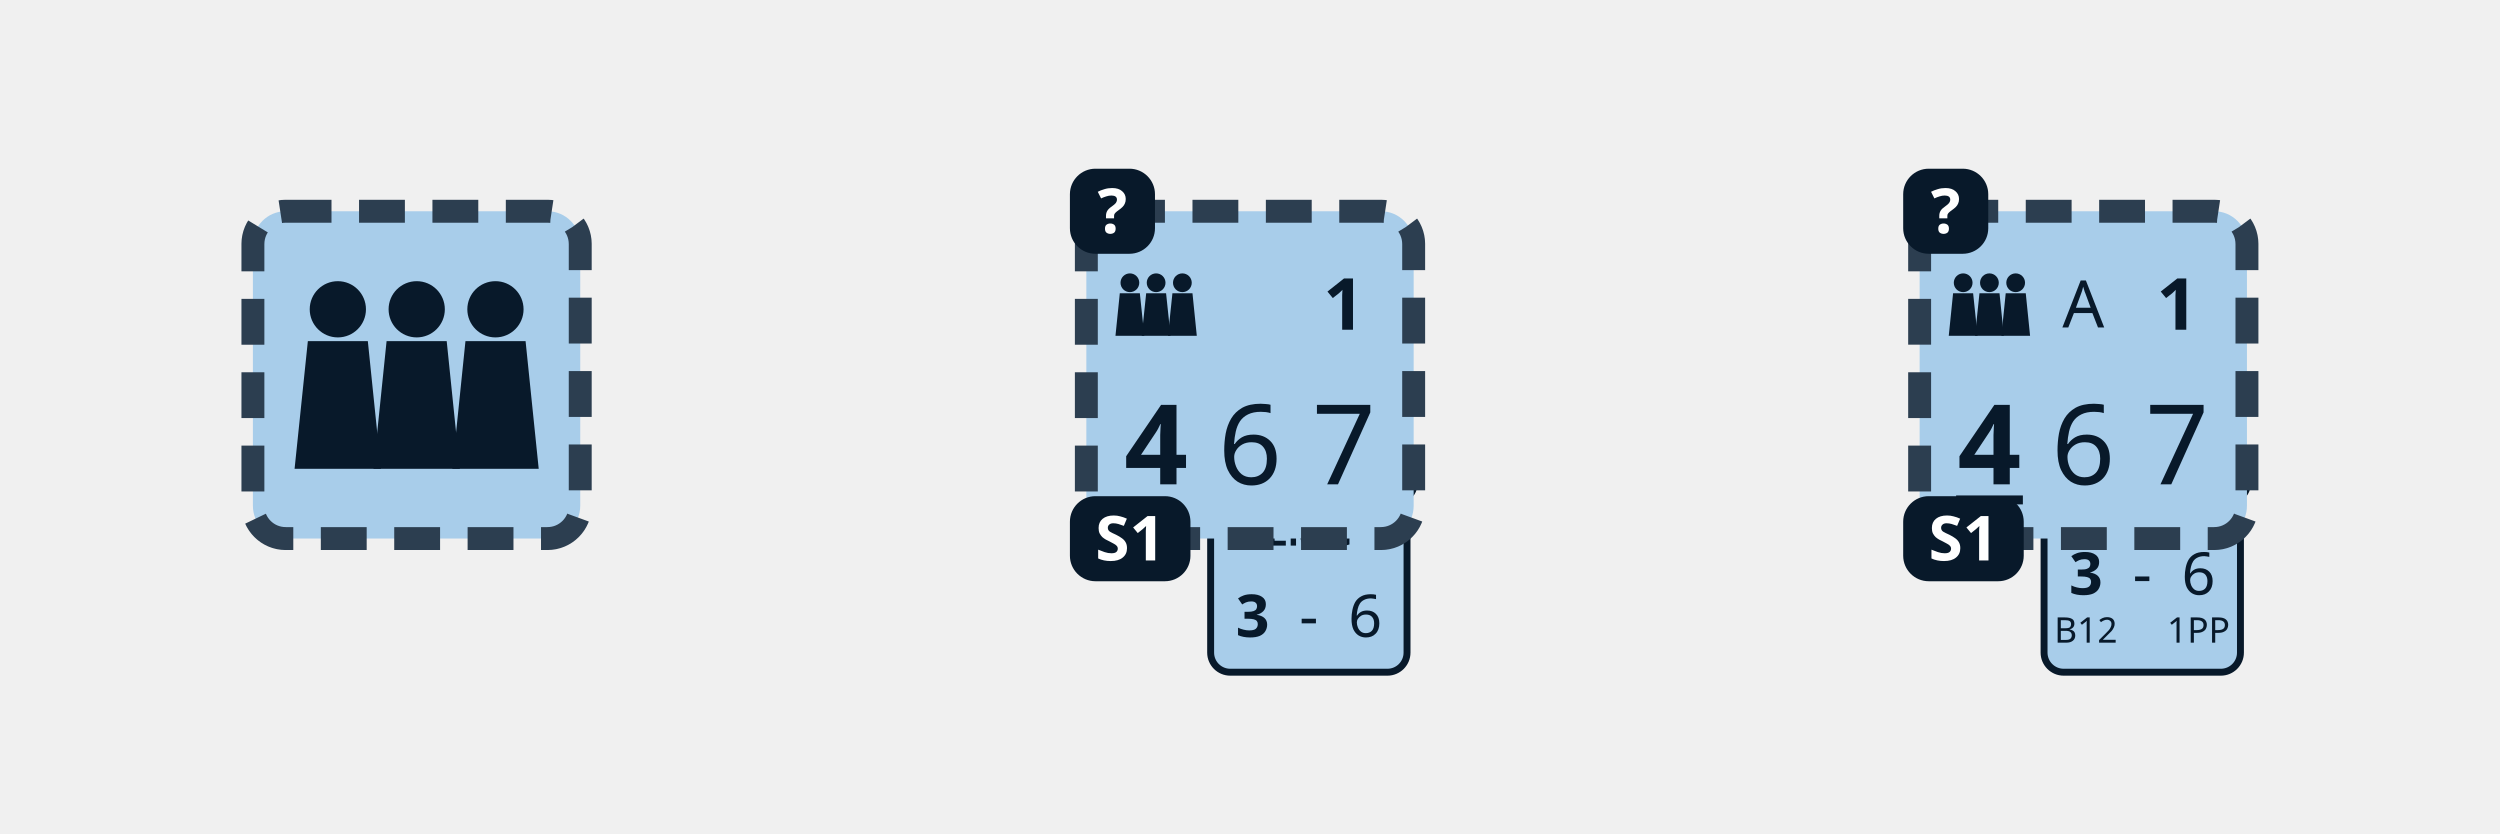
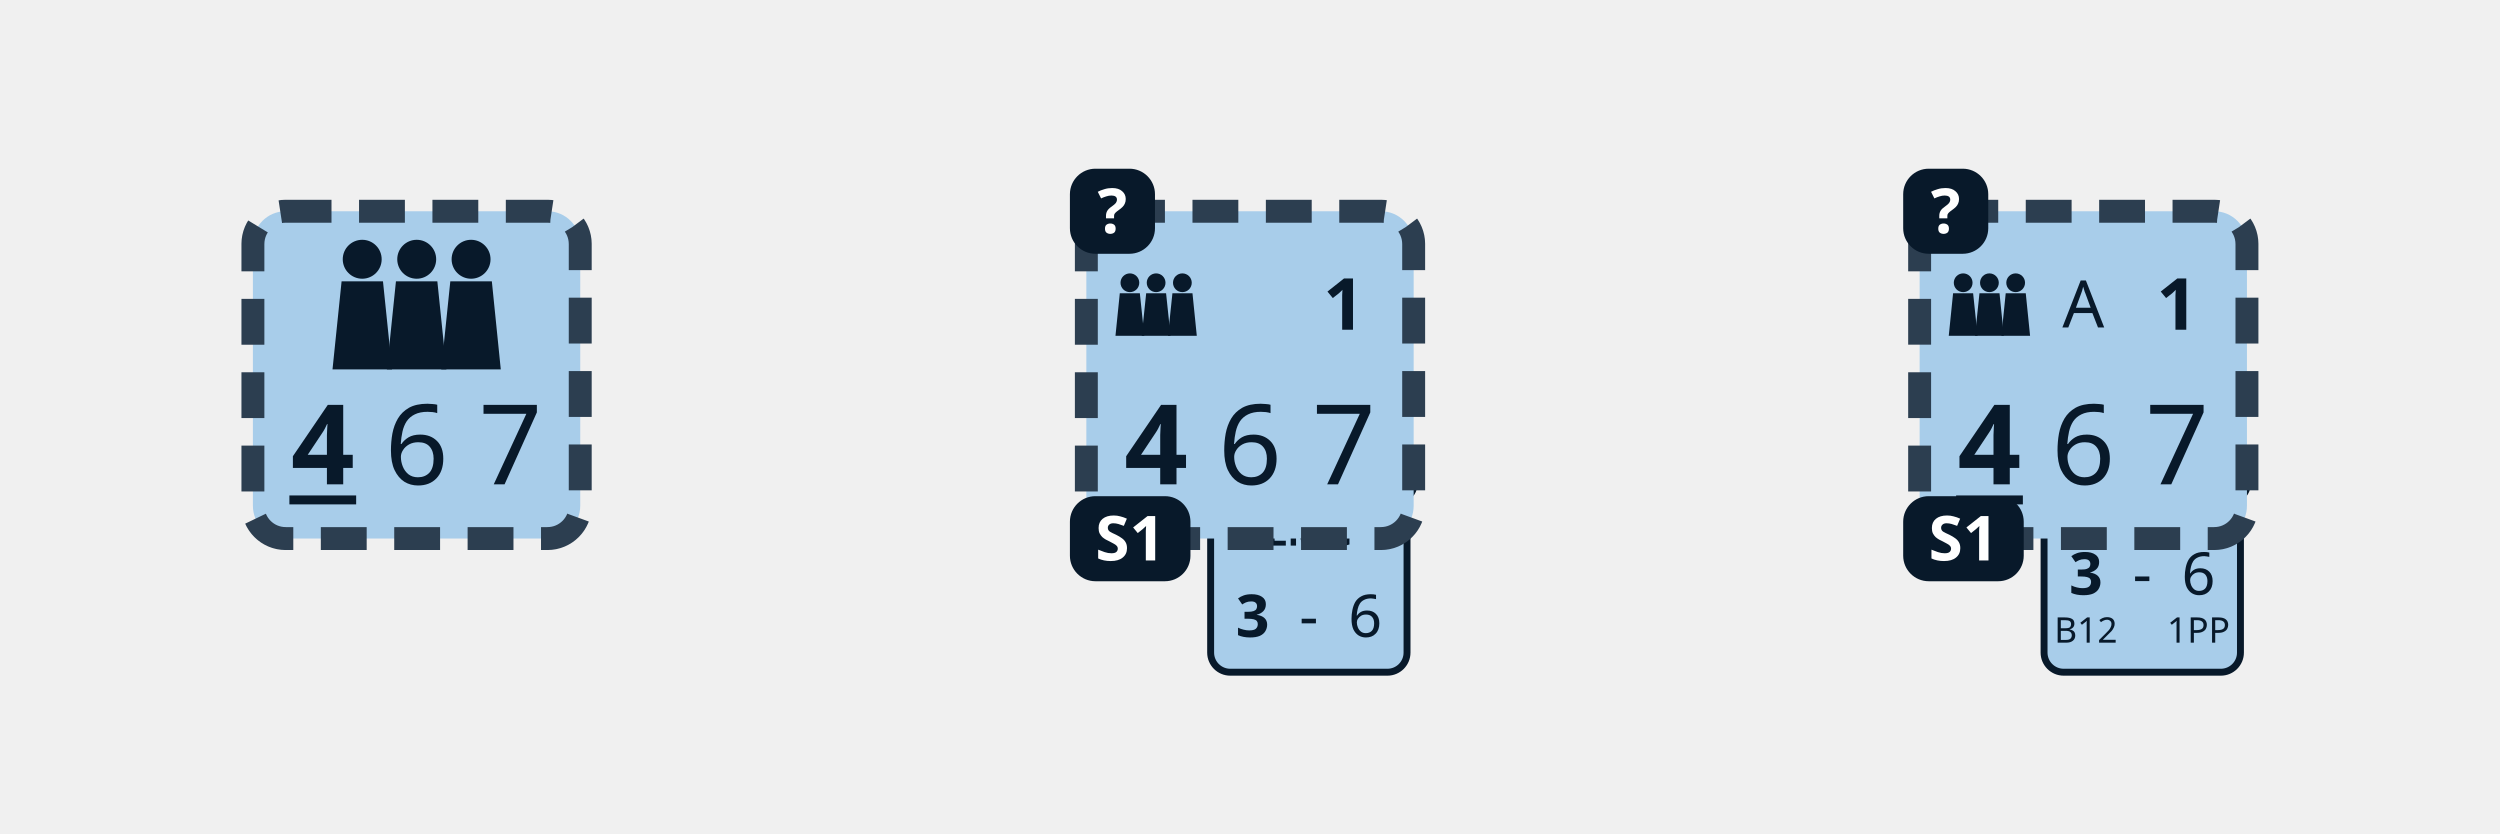
<svg xmlns="http://www.w3.org/2000/svg" viewBox="0 0 270.906 90.297">
  <g data-unit-id="state-concealed" role="button" tabindex="0" aria-label="German 1st Line squad A, 4-6-7, concealed, with light MG 3-6">
    <g data-tier="far">
      <g data-attached-id="example-squad-lmg" />
      <rect x="27.406" y="22.891" width="35.469" height="35.469" rx="3.547" fill="#a8cdea" stroke="#2c3e50" stroke-width="2.484" stroke-dasharray="4.969 2.984" data-face="front" />
      <g data-slot="glyph">
-         <circle cx="36.609" cy="33.516" r="3.047" fill="#08192a" />
-         <path d="M31.922 50.797L33.359 36.969L39.859 36.969L41.281 50.797Z" fill="#08192a" />
-         <circle cx="45.156" cy="33.516" r="3.047" fill="#08192a" />
-         <path d="M40.469 50.797L41.891 36.969L48.406 36.969L49.828 50.797Z" fill="#08192a" />
-         <circle cx="53.688" cy="33.516" r="3.047" fill="#08192a" />
-         <path d="M49.016 50.797L50.438 36.969L56.953 36.969L58.375 50.797Z" fill="#08192a" />
+         <circle cx="39.25" cy="28.094" r="2.109" fill="#08192a" />
+         <path d="M36.031 40.031L37.016 30.484L41.5 30.484L42.484 40.031Z" fill="#08192a" />
+         <circle cx="45.156" cy="28.094" r="2.109" fill="#08192a" />
+         <path d="M41.922 40.031L42.906 30.484L47.391 30.484L48.375 40.031Z" fill="#08192a" />
+         <circle cx="51.047" cy="28.094" r="2.109" fill="#08192a" />
+         <path d="M47.812 40.031L48.797 30.484L53.297 30.484L54.266 40.031Z" fill="#08192a" />
+       </g>
+       <g data-slot="fp">
+         <text x="34.984" y="52.484" font-size="12.062" font-family="sans-serif" text-anchor="middle" fill="#08192a" font-weight="bold">4</text>
+         <line x1="31.359" y1="54.172" x2="38.594" y2="54.172" stroke="#08192a" stroke-width="0.969" data-mark="underline" />
+       </g>
+       <g data-slot="range">
+         <text x="45.156" y="52.484" font-size="12.062" font-family="sans-serif" text-anchor="middle" fill="#08192a">6</text>
+       </g>
+       <g data-slot="morale">
+         <text x="55.312" y="52.484" font-size="12.062" font-family="sans-serif" text-anchor="middle" fill="#08192a">7</text>
      </g>
    </g>
  </g>
  <g data-unit-id="state-concealed" role="button" tabindex="0" aria-label="German 1st Line squad A, 4-6-7, concealed, with light MG 3-6">
    <g data-tier="mid">
      <g data-attached-id="example-squad-lmg">
        <rect x="131.188" y="51.562" width="21.281" height="21.281" rx="2.125" fill="#a8cdea" stroke="#08192a" stroke-width="0.75" data-face="front" />
        <g data-slot="label">
          <text x="141.828" y="59.125" font-size="4.25" font-family="sans-serif" text-anchor="middle" fill="#08192a" font-weight="bold">LMG</text>
        </g>
        <g data-slot="fp">
          <text x="135.734" y="69.016" font-size="6.391" font-family="sans-serif" text-anchor="middle" fill="#08192a" font-weight="bold">3</text>
        </g>
        <g data-slot="dash">
          <text x="141.828" y="69.016" font-size="6.391" font-family="sans-serif" text-anchor="middle" fill="#08192a">-</text>
        </g>
        <g data-slot="range">
          <text x="147.938" y="69.016" font-size="6.391" font-family="sans-serif" text-anchor="middle" fill="#08192a">6</text>
        </g>
        <g data-badge="ROF1">
          <rect x="140.859" y="48.797" width="12.688" height="5.531" rx="1.656" fill="#08192a" />
          <text x="147.203" y="52.984" font-size="4.047" font-family="sans-serif" font-weight="bold" text-anchor="middle" fill="#ffffff">ROF1</text>
        </g>
      </g>
      <rect x="117.719" y="22.891" width="35.469" height="35.469" rx="3.547" fill="#a8cdea" stroke="#2c3e50" stroke-width="2.484" stroke-dasharray="4.969 2.984" data-face="front" />
      <g data-slot="glyph">
        <circle cx="122.438" cy="30.641" r="1.016" fill="#08192a" />
        <path d="M120.875 36.391L121.344 31.781L123.516 31.781L124 36.391Z" fill="#08192a" />
        <circle cx="125.281" cy="30.641" r="1.016" fill="#08192a" />
        <path d="M123.719 36.391L124.203 31.781L126.359 31.781L126.844 36.391Z" fill="#08192a" />
        <circle cx="128.125" cy="30.641" r="1.016" fill="#08192a" />
        <path d="M126.562 36.391L127.047 31.781L129.219 31.781L129.688 36.391Z" fill="#08192a" />
      </g>
      <g data-slot="class">
        <text x="145.625" y="35.734" font-size="7.797" font-family="sans-serif" text-anchor="middle" fill="#08192a" font-weight="bold">1</text>
      </g>
      <g data-slot="fp">
        <text x="125.281" y="52.484" font-size="12.062" font-family="sans-serif" text-anchor="middle" fill="#08192a" font-weight="bold">4</text>
      </g>
      <g data-slot="range">
        <text x="135.453" y="52.484" font-size="12.062" font-family="sans-serif" text-anchor="middle" fill="#08192a">6</text>
      </g>
      <g data-slot="morale">
        <text x="145.625" y="52.484" font-size="12.062" font-family="sans-serif" text-anchor="middle" fill="#08192a">7</text>
      </g>
      <g data-badge="?">
        <rect x="115.938" y="18.281" width="9.219" height="9.219" rx="2.766" fill="#08192a" />
        <text x="120.547" y="25.25" font-size="6.734" font-family="sans-serif" font-weight="bold" text-anchor="middle" fill="#ffffff">?</text>
      </g>
      <g data-badge="S1">
        <rect x="115.938" y="53.766" width="13.062" height="9.219" rx="2.766" fill="#08192a" />
        <text x="122.469" y="60.734" font-size="6.734" font-family="sans-serif" font-weight="bold" text-anchor="middle" fill="#ffffff">S1</text>
      </g>
    </g>
  </g>
  <g data-unit-id="state-concealed" role="button" tabindex="0" aria-label="German 1st Line squad A, 4-6-7, concealed, with light MG 3-6">
    <g data-tier="near">
      <g data-attached-id="example-squad-lmg">
        <rect x="221.5" y="51.562" width="21.281" height="21.281" rx="2.125" fill="#a8cdea" stroke="#08192a" stroke-width="0.75" data-face="front" />
        <g data-slot="glyph">
          <path d="M223.344 55.766L223.906 55.547L226.031 55.547L226.031 56.656L223.906 56.656L223.344 57Z" fill="#08192a" />
          <path d="M226.031 55.875L228.672 55.875L228.672 56.328L226.031 56.328Z" fill="#08192a" />
          <line x1="226.812" y1="56.328" x2="226.375" y2="57.906" stroke="#08192a" stroke-width="0.344" stroke-linecap="round" />
          <line x1="226.812" y1="56.328" x2="227.375" y2="57.906" stroke="#08192a" stroke-width="0.344" stroke-linecap="round" />
        </g>
        <g data-slot="label">
          <text x="235.188" y="57.594" font-size="4.25" font-family="sans-serif" text-anchor="middle" fill="#08192a" font-weight="bold">LMG</text>
        </g>
        <g data-slot="fp">
          <text x="226.031" y="64.438" font-size="6.391" font-family="sans-serif" text-anchor="middle" fill="#08192a" font-weight="bold">3</text>
        </g>
        <g data-slot="dash">
          <text x="232.141" y="64.438" font-size="6.391" font-family="sans-serif" text-anchor="middle" fill="#08192a">-</text>
        </g>
        <g data-slot="range">
          <text x="238.234" y="64.438" font-size="6.391" font-family="sans-serif" text-anchor="middle" fill="#08192a">6</text>
        </g>
        <g data-slot="bd">
          <text x="226.031" y="69.641" font-size="3.828" font-family="sans-serif" text-anchor="middle" fill="#08192a">B12</text>
        </g>
        <g data-slot="pp">
          <text x="238.234" y="69.641" font-size="3.828" font-family="sans-serif" text-anchor="middle" fill="#08192a">1PP</text>
        </g>
        <g data-badge="ROF1">
          <rect x="231.156" y="48.797" width="12.688" height="5.531" rx="1.656" fill="#08192a" />
          <text x="237.5" y="52.984" font-size="4.047" font-family="sans-serif" font-weight="bold" text-anchor="middle" fill="#ffffff">ROF1</text>
        </g>
      </g>
      <rect x="208.016" y="22.891" width="35.469" height="35.469" rx="3.547" fill="#a8cdea" stroke="#2c3e50" stroke-width="2.484" stroke-dasharray="4.969 2.984" data-face="front" />
      <g data-slot="glyph">
        <circle cx="212.734" cy="30.641" r="1.016" fill="#08192a" />
        <path d="M211.172 36.391L211.641 31.781L213.812 31.781L214.297 36.391Z" fill="#08192a" />
        <circle cx="215.578" cy="30.641" r="1.016" fill="#08192a" />
        <path d="M214.016 36.391L214.5 31.781L216.672 31.781L217.141 36.391Z" fill="#08192a" />
        <circle cx="218.422" cy="30.641" r="1.016" fill="#08192a" />
        <path d="M216.875 36.391L217.344 31.781L219.516 31.781L219.984 36.391Z" fill="#08192a" />
      </g>
      <g data-slot="ident">
        <text x="225.75" y="35.484" font-size="7.094" font-family="sans-serif" text-anchor="middle" fill="#08192a">A</text>
      </g>
      <g data-slot="class">
        <text x="235.922" y="35.734" font-size="7.797" font-family="sans-serif" text-anchor="middle" fill="#08192a" font-weight="bold">1</text>
      </g>
      <g data-slot="fp">
        <text x="215.578" y="52.484" font-size="12.062" font-family="sans-serif" text-anchor="middle" fill="#08192a" font-weight="bold">4</text>
        <line x1="211.969" y1="54.172" x2="219.203" y2="54.172" stroke="#08192a" stroke-width="0.969" data-mark="underline" />
      </g>
      <g data-slot="range">
        <text x="225.75" y="52.484" font-size="12.062" font-family="sans-serif" text-anchor="middle" fill="#08192a">6</text>
      </g>
      <g data-slot="morale">
        <text x="235.922" y="52.484" font-size="12.062" font-family="sans-serif" text-anchor="middle" fill="#08192a">7</text>
      </g>
      <g data-badge="?">
        <rect x="206.234" y="18.281" width="9.219" height="9.219" rx="2.766" fill="#08192a" />
        <text x="210.844" y="25.25" font-size="6.734" font-family="sans-serif" font-weight="bold" text-anchor="middle" fill="#ffffff">?</text>
      </g>
      <g data-badge="S1">
        <rect x="206.234" y="53.766" width="13.062" height="9.219" rx="2.766" fill="#08192a" />
        <text x="212.766" y="60.734" font-size="6.734" font-family="sans-serif" font-weight="bold" text-anchor="middle" fill="#ffffff">S1</text>
      </g>
    </g>
  </g>
</svg>
